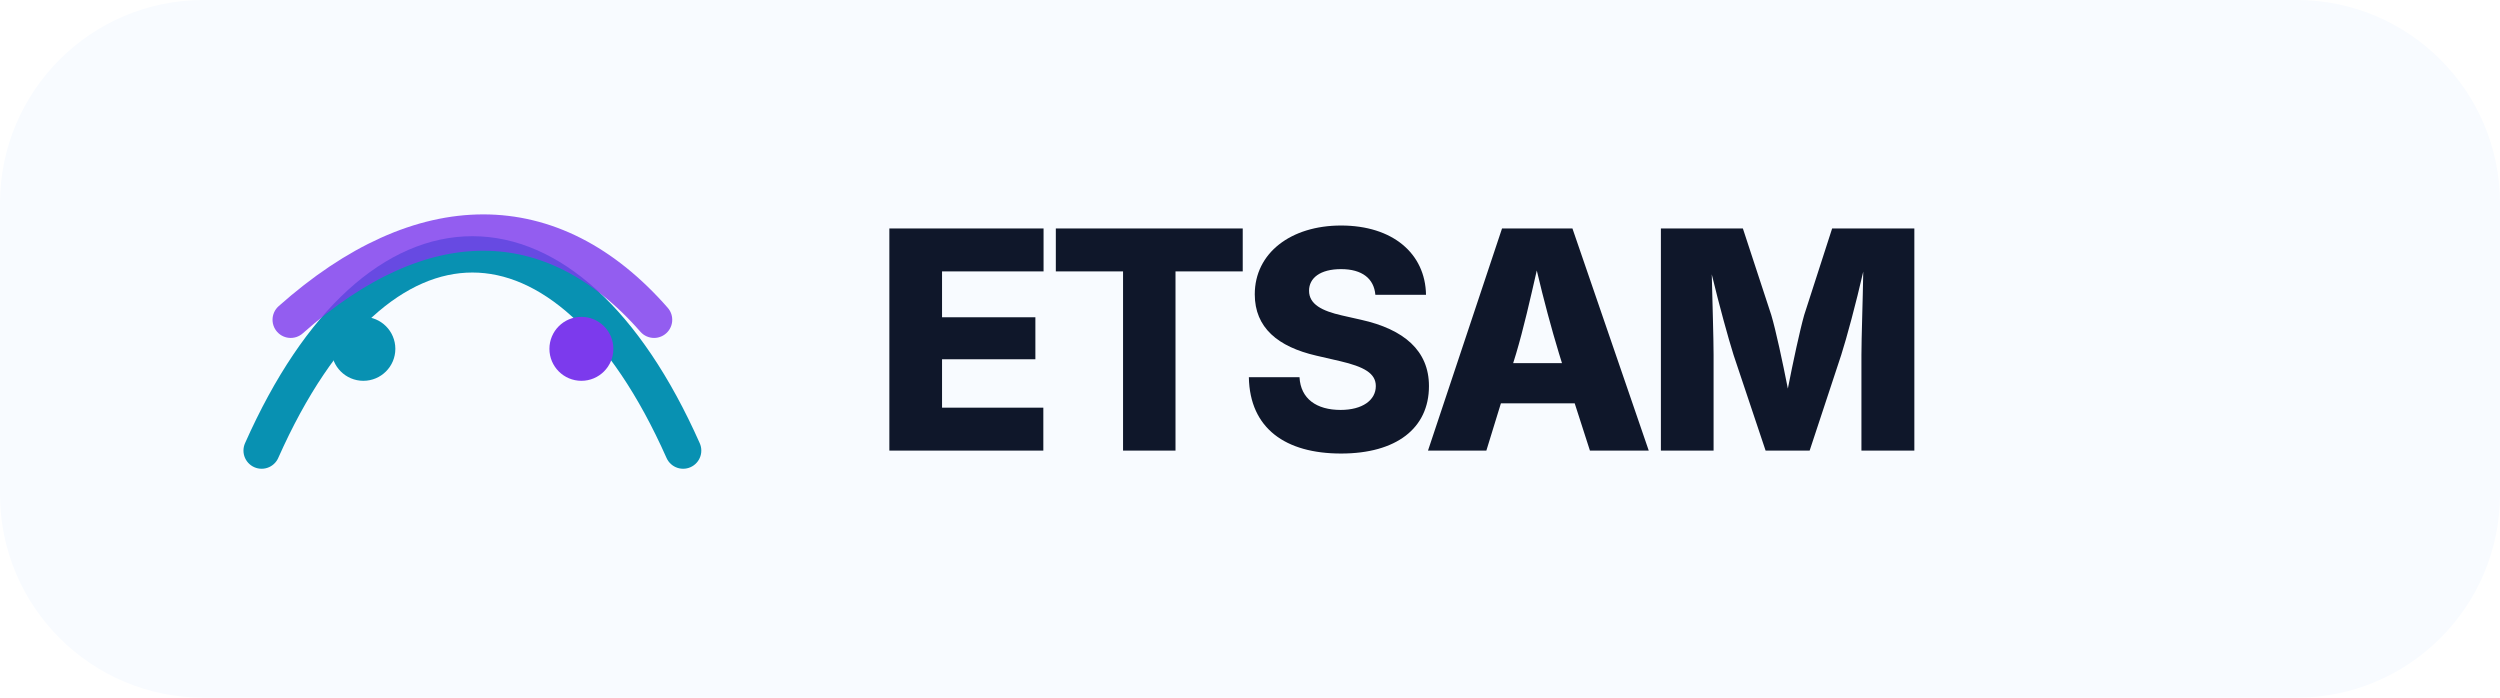
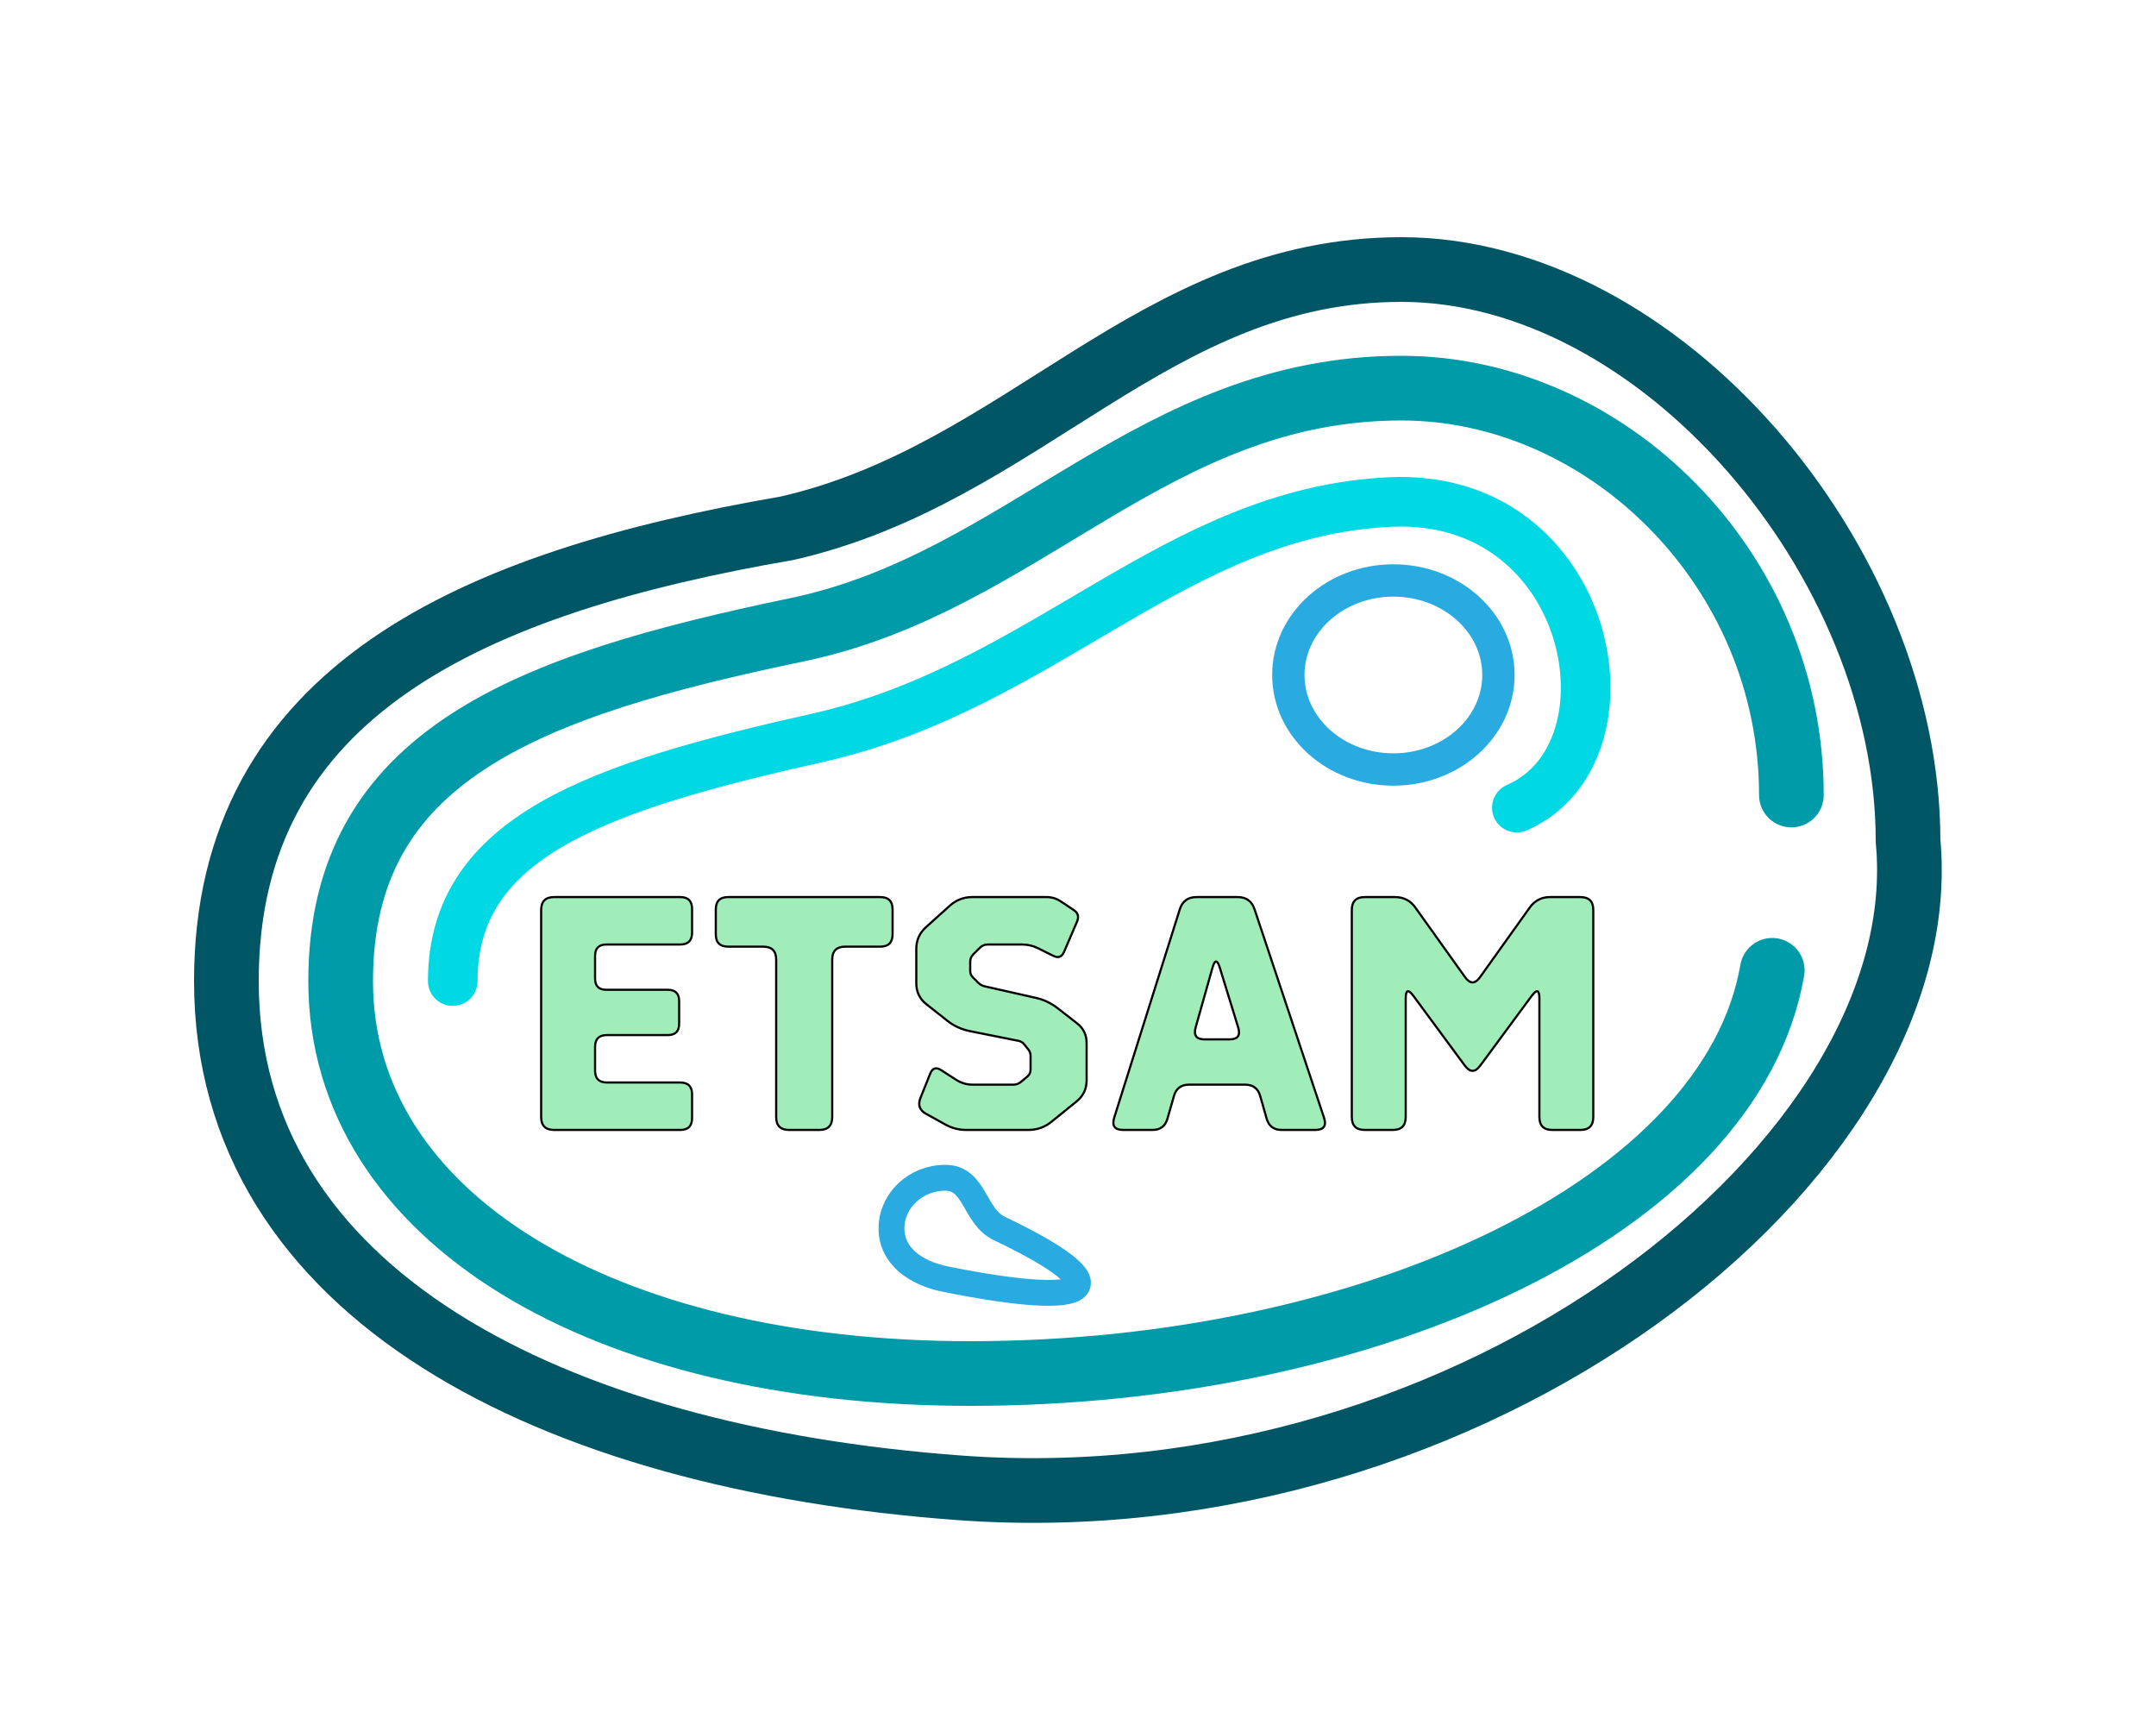
- <svg xmlns="http://www.w3.org/2000/svg" viewBox="0 0 172 48" role="img" aria-labelledby="title">
-   <rect width="172" height="48" rx="14" fill="#f8fbff" />
-   <g fill="none" stroke-linecap="round" stroke-linejoin="round" stroke-width="2.5">
-     <path d="M18 31c8-18 21-18 29 0" stroke="#0891b2" />
-     <path d="M20 22c9-8 18-8 25 0" stroke="#7c3aed" opacity=".82" />
-     <circle cx="25" cy="24" r="2.2" fill="#0891b2" stroke="none" />
-     <circle cx="40" cy="24" r="2.2" fill="#7c3aed" stroke="none" />
+ <svg xmlns="http://www.w3.org/2000/svg" width="1000" height="800" viewBox="0 0 1000 800">
+   <g id="Layer_1" data-name="Layer 1">
+     <path d="M885 390 C885 260 770 125 650 125 C535 125 475 220 365 245 C220 270 105 320 105 455 C105 600 255.509 676.096 445 690 C683.79 707.521 898.79 537.521 885 390" fill="none" stroke="#005665" stroke-width="30" stroke-linecap="round" stroke-linejoin="round" />
+     <path d="M830.883 368.706 C830.883 263.657 745 180 650 180 C535 180 475 270 370 292 C245 318 158 350 158 455 C158 565 280 637 450 637 C635 637 803 560 822 450" fill="none" stroke="#009ba8" stroke-width="30" stroke-linecap="round" stroke-linejoin="round" />
+     <path d="M703.544 374.576 C761.889 349.209 739.059 228.448 644.795 232.82 C544.902 237.453 485 318 380 342 C277 365 210 388 210 455" fill="none" stroke="#00d8e4" stroke-width="23" stroke-linecap="round" stroke-linejoin="round" />
+     <path d="M251 422.031 C251 418.031 253 416.031 257 416.031 L315.5 416.031 C319.167 416.031 321 417.864 321 421.531 L321 432.531 C321 436.198 319.167 438.031 315.5 438.031 L281.25 438.031 C277.75 438.031 276 439.781 276 443.281 L276 453.781 C276 457.281 277.75 459.031 281.25 459.031 L309.75 459.031 C313.25 459.031 315 460.781 315 464.281 L315 474.781 C315 478.281 313.25 480.031 309.75 480.031 L281.5 480.031 C277.833 480.031 276 481.864 276 485.531 L276 496.531 C276 500.198 277.833 502.031 281.5 502.031 L315.5 502.031 C319.167 502.031 321 503.864 321 507.531 L321 518.531 C321 522.198 319.167 524.031 315.5 524.031 L257 524.031 C253 524.031 251 522.031 251 518.031 Z M332 421.781 C332 417.948 333.917 416.031 337.75 416.031 L408.25 416.031 C412.083 416.031 414 417.948 414 421.781 L414 433.281 C414 437.114 412.083 439.031 408.25 439.031 L392 439.031 C388 439.031 386 441.031 386 445.031 L386 518.031 C386 522.031 384 524.031 380 524.031 L366 524.031 C362 524.031 360 522.031 360 518.031 L360 445.031 C360 441.031 358 439.031 354 439.031 L337.75 439.031 C333.917 439.031 332 437.114 332 433.281 Z M499.58 427.345 C500.527 425.136 500 423.364 498 422.031 L492 418.031 C490 416.698 487.798 416.031 485.394 416.031 L451 416.031 C447 416.031 443.513 417.369 440.54 420.045 L429.46 430.017 C426.487 432.693 425 436.031 425 440.031 L425 456.031 C425 460.031 426.57 463.27 429.709 465.749 L439.291 473.313 C442.43 475.792 445.961 477.423 449.883 478.208 L472.43 482.717 C473.477 482.926 474.333 483.448 475 484.281 L477 486.781 C477.667 487.614 478 488.565 478 489.632 L478 496.078 C478 497.38 477.5 498.448 476.5 499.281 L473.5 501.781 C472.5 502.614 471.349 503.031 470.047 503.031 L451.161 503.031 C448.387 503.031 445.833 502.281 443.5 500.781 L436.5 496.281 C434.167 494.781 432.485 495.319 431.455 497.894 L426.912 509.251 C425.637 512.438 426.5 514.864 429.5 516.531 L438.5 521.531 C441.5 523.198 444.716 524.031 448.148 524.031 L477 524.031 C481 524.031 484.555 522.773 487.663 520.256 L499.337 510.806 C502.445 508.289 504 505.031 504 501.031 L504 483.732 C504 479.931 502.5 476.864 499.5 474.531 L490.5 467.531 C487.5 465.198 484.146 463.612 480.439 462.775 L456.724 457.42 C455.575 457.161 454.583 456.614 453.75 455.781 L451.25 453.281 C450.417 452.448 450 451.442 450 450.263 L450 446.031 C450 444.698 450.471 443.56 451.414 442.617 L454.5 439.531 C455.5 438.531 456.707 438.031 458.121 438.031 L474.087 438.031 C476.696 438.031 479.167 438.614 481.5 439.781 L488.5 443.281 C490.833 444.448 492.514 443.832 493.541 441.434 Z M521 524.031 C517 524.031 515.601 522.123 516.802 518.308 L547.198 421.754 C548.399 417.939 551 416.031 555 416.031 L574 416.031 C578 416.031 580.632 417.928 581.897 421.723 L614.103 518.339 C615.368 522.134 614 524.031 610 524.031 L594.46 524.031 C590.82 524.031 588.5 522.281 587.5 518.781 L584.5 508.281 C583.5 504.781 581.18 503.031 577.54 503.031 L551.46 503.031 C547.82 503.031 545.5 504.781 544.5 508.281 L541.5 518.781 C540.5 522.281 538.18 524.031 534.54 524.031 Z M554.561 476.497 C553.52 480.186 554.917 482.031 558.75 482.031 L570.25 482.031 C574.083 482.031 575.436 480.199 574.309 476.535 L565.765 448.766 C564.588 444.942 563.457 444.956 562.371 448.806 Z M633 524.031 C629 524.031 627 522.031 627 518.031 L627 422.031 C627 418.031 629 416.031 633 416.031 L647 416.031 C651 416.031 654.162 417.658 656.487 420.913 L679.513 453.148 C681.838 456.403 684.162 456.403 686.487 453.148 L709.513 420.913 C711.838 417.658 715 416.031 719 416.031 L733 416.031 C737 416.031 739 418.031 739 422.031 L739 518.031 C739 522.031 737 524.031 733 524.031 L720 524.031 C716 524.031 714 522.031 714 518.031 L714 463.031 C714 459.031 712.812 458.64 710.437 461.858 L686.563 494.203 C684.188 497.422 681.812 497.422 679.437 494.203 L655.563 461.858 C653.188 458.64 652 459.031 652 463.031 L652 518.031 C652 522.031 650 524.031 646 524.031 Z" fill="#a0edb9" fill-rule="evenodd" />
+     <path d="M251 422.031 C251 418.031 253 416.031 257 416.031 L315.5 416.031 C319.167 416.031 321 417.864 321 421.531 L321 432.531 C321 436.198 319.167 438.031 315.5 438.031 L281.25 438.031 C277.75 438.031 276 439.781 276 443.281 L276 453.781 C276 457.281 277.75 459.031 281.25 459.031 L309.75 459.031 C313.25 459.031 315 460.781 315 464.281 L315 474.781 C315 478.281 313.25 480.031 309.75 480.031 L281.5 480.031 C277.833 480.031 276 481.864 276 485.531 L276 496.531 C276 500.198 277.833 502.031 281.5 502.031 L315.5 502.031 C319.167 502.031 321 503.864 321 507.531 L321 518.531 C321 522.198 319.167 524.031 315.5 524.031 L257 524.031 C253 524.031 251 522.031 251 518.031 Z M332 421.781 C332 417.948 333.917 416.031 337.75 416.031 L408.25 416.031 C412.083 416.031 414 417.948 414 421.781 L414 433.281 C414 437.114 412.083 439.031 408.25 439.031 L392 439.031 C388 439.031 386 441.031 386 445.031 L386 518.031 C386 522.031 384 524.031 380 524.031 L366 524.031 C362 524.031 360 522.031 360 518.031 L360 445.031 C360 441.031 358 439.031 354 439.031 L337.75 439.031 C333.917 439.031 332 437.114 332 433.281 Z M499.58 427.345 C500.527 425.136 500 423.364 498 422.031 L492 418.031 C490 416.698 487.798 416.031 485.394 416.031 L451 416.031 C447 416.031 443.513 417.369 440.54 420.045 L429.46 430.017 C426.487 432.693 425 436.031 425 440.031 L425 456.031 C425 460.031 426.57 463.27 429.709 465.749 L439.291 473.313 C442.43 475.792 445.961 477.423 449.883 478.208 L472.43 482.717 C473.477 482.926 474.333 483.448 475 484.281 L477 486.781 C477.667 487.614 478 488.565 478 489.632 L478 496.078 C478 497.38 477.5 498.448 476.5 499.281 L473.5 501.781 C472.5 502.614 471.349 503.031 470.047 503.031 L451.161 503.031 C448.387 503.031 445.833 502.281 443.5 500.781 L436.5 496.281 C434.167 494.781 432.485 495.319 431.455 497.894 L426.912 509.251 C425.637 512.438 426.5 514.864 429.5 516.531 L438.5 521.531 C441.5 523.198 444.716 524.031 448.148 524.031 L477 524.031 C481 524.031 484.555 522.773 487.663 520.256 L499.337 510.806 C502.445 508.289 504 505.031 504 501.031 L504 483.732 C504 479.931 502.5 476.864 499.5 474.531 L490.5 467.531 C487.5 465.198 484.146 463.612 480.439 462.775 L456.724 457.42 C455.575 457.161 454.583 456.614 453.75 455.781 L451.25 453.281 C450.417 452.448 450 451.442 450 450.263 L450 446.031 C450 444.698 450.471 443.56 451.414 442.617 L454.5 439.531 C455.5 438.531 456.707 438.031 458.121 438.031 L474.087 438.031 C476.696 438.031 479.167 438.614 481.5 439.781 L488.5 443.281 C490.833 444.448 492.514 443.832 493.541 441.434 Z M521 524.031 C517 524.031 515.601 522.123 516.802 518.308 L547.198 421.754 C548.399 417.939 551 416.031 555 416.031 L574 416.031 C578 416.031 580.632 417.928 581.897 421.723 L614.103 518.339 C615.368 522.134 614 524.031 610 524.031 L594.46 524.031 C590.82 524.031 588.5 522.281 587.5 518.781 L584.5 508.281 C583.5 504.781 581.18 503.031 577.54 503.031 L551.46 503.031 C547.82 503.031 545.5 504.781 544.5 508.281 L541.5 518.781 C540.5 522.281 538.18 524.031 534.54 524.031 Z M554.561 476.497 C553.52 480.186 554.917 482.031 558.75 482.031 L570.25 482.031 C574.083 482.031 575.436 480.199 574.309 476.535 L565.765 448.766 C564.588 444.942 563.457 444.956 562.371 448.806 Z M633 524.031 C629 524.031 627 522.031 627 518.031 L627 422.031 C627 418.031 629 416.031 633 416.031 L647 416.031 C651 416.031 654.162 417.658 656.487 420.913 L679.513 453.148 C681.838 456.403 684.162 456.403 686.487 453.148 L709.513 420.913 C711.838 417.658 715 416.031 719 416.031 L733 416.031 C737 416.031 739 418.031 739 422.031 L739 518.031 C739 522.031 737 524.031 733 524.031 L720 524.031 C716 524.031 714 522.031 714 518.031 L714 463.031 C714 459.031 712.812 458.64 710.437 461.858 L686.563 494.203 C684.188 497.422 681.812 497.422 679.437 494.203 L655.563 461.858 C653.188 458.64 652 459.031 652 463.031 L652 518.031 C652 522.031 650 524.031 646 524.031 Z" fill="none" stroke="#000000" stroke-linejoin="round" />
+     <path d="M585.559 315.774 C585.559 289.211 609.75 267.678 639.592 267.678 C669.434 267.678 693.625 289.211 693.625 315.774 C693.625 342.336 669.434 363.869 639.592 363.869 C609.75 363.869 585.559 342.336 585.559 315.774 Z" fill="none" fill-rule="evenodd" />
+     <path d="M597.559 313.034 C597.559 288.825 619.372 269.2 646.279 269.2 C673.187 269.2 695 288.825 695 313.034 C695 337.244 673.187 356.869 646.279 356.869 C619.372 356.869 597.559 337.244 597.559 313.034 Z" fill="none" stroke="#29abe2" stroke-width="15" />
+     <path d="M413.496 569.711 C413.496 556.732 424.688 546.211 438.496 546.211 C452.303 546.211 451.781 564.123 463.496 569.711 C520.657 596.98 509.464 607.502 438.496 593.211 C424.96 590.486 413.496 582.69 413.496 569.711 Z" fill="none" fill-rule="evenodd" />
+     <path d="M413.496 569.711 C413.496 556.732 424.688 546.211 438.496 546.211 C452.303 546.211 451.781 564.123 463.496 569.711 C520.657 596.98 509.464 607.502 438.496 593.211 C424.96 590.486 413.496 582.69 413.496 569.711 Z" fill="none" stroke="#29abe2" stroke-width="12" />
  </g>
-   <text x="60" y="31" fill="#0f172a" font-family="Inter, system-ui, sans-serif" font-size="21" font-weight="800" letter-spacing="-.04em">ETSAM</text>
</svg>
